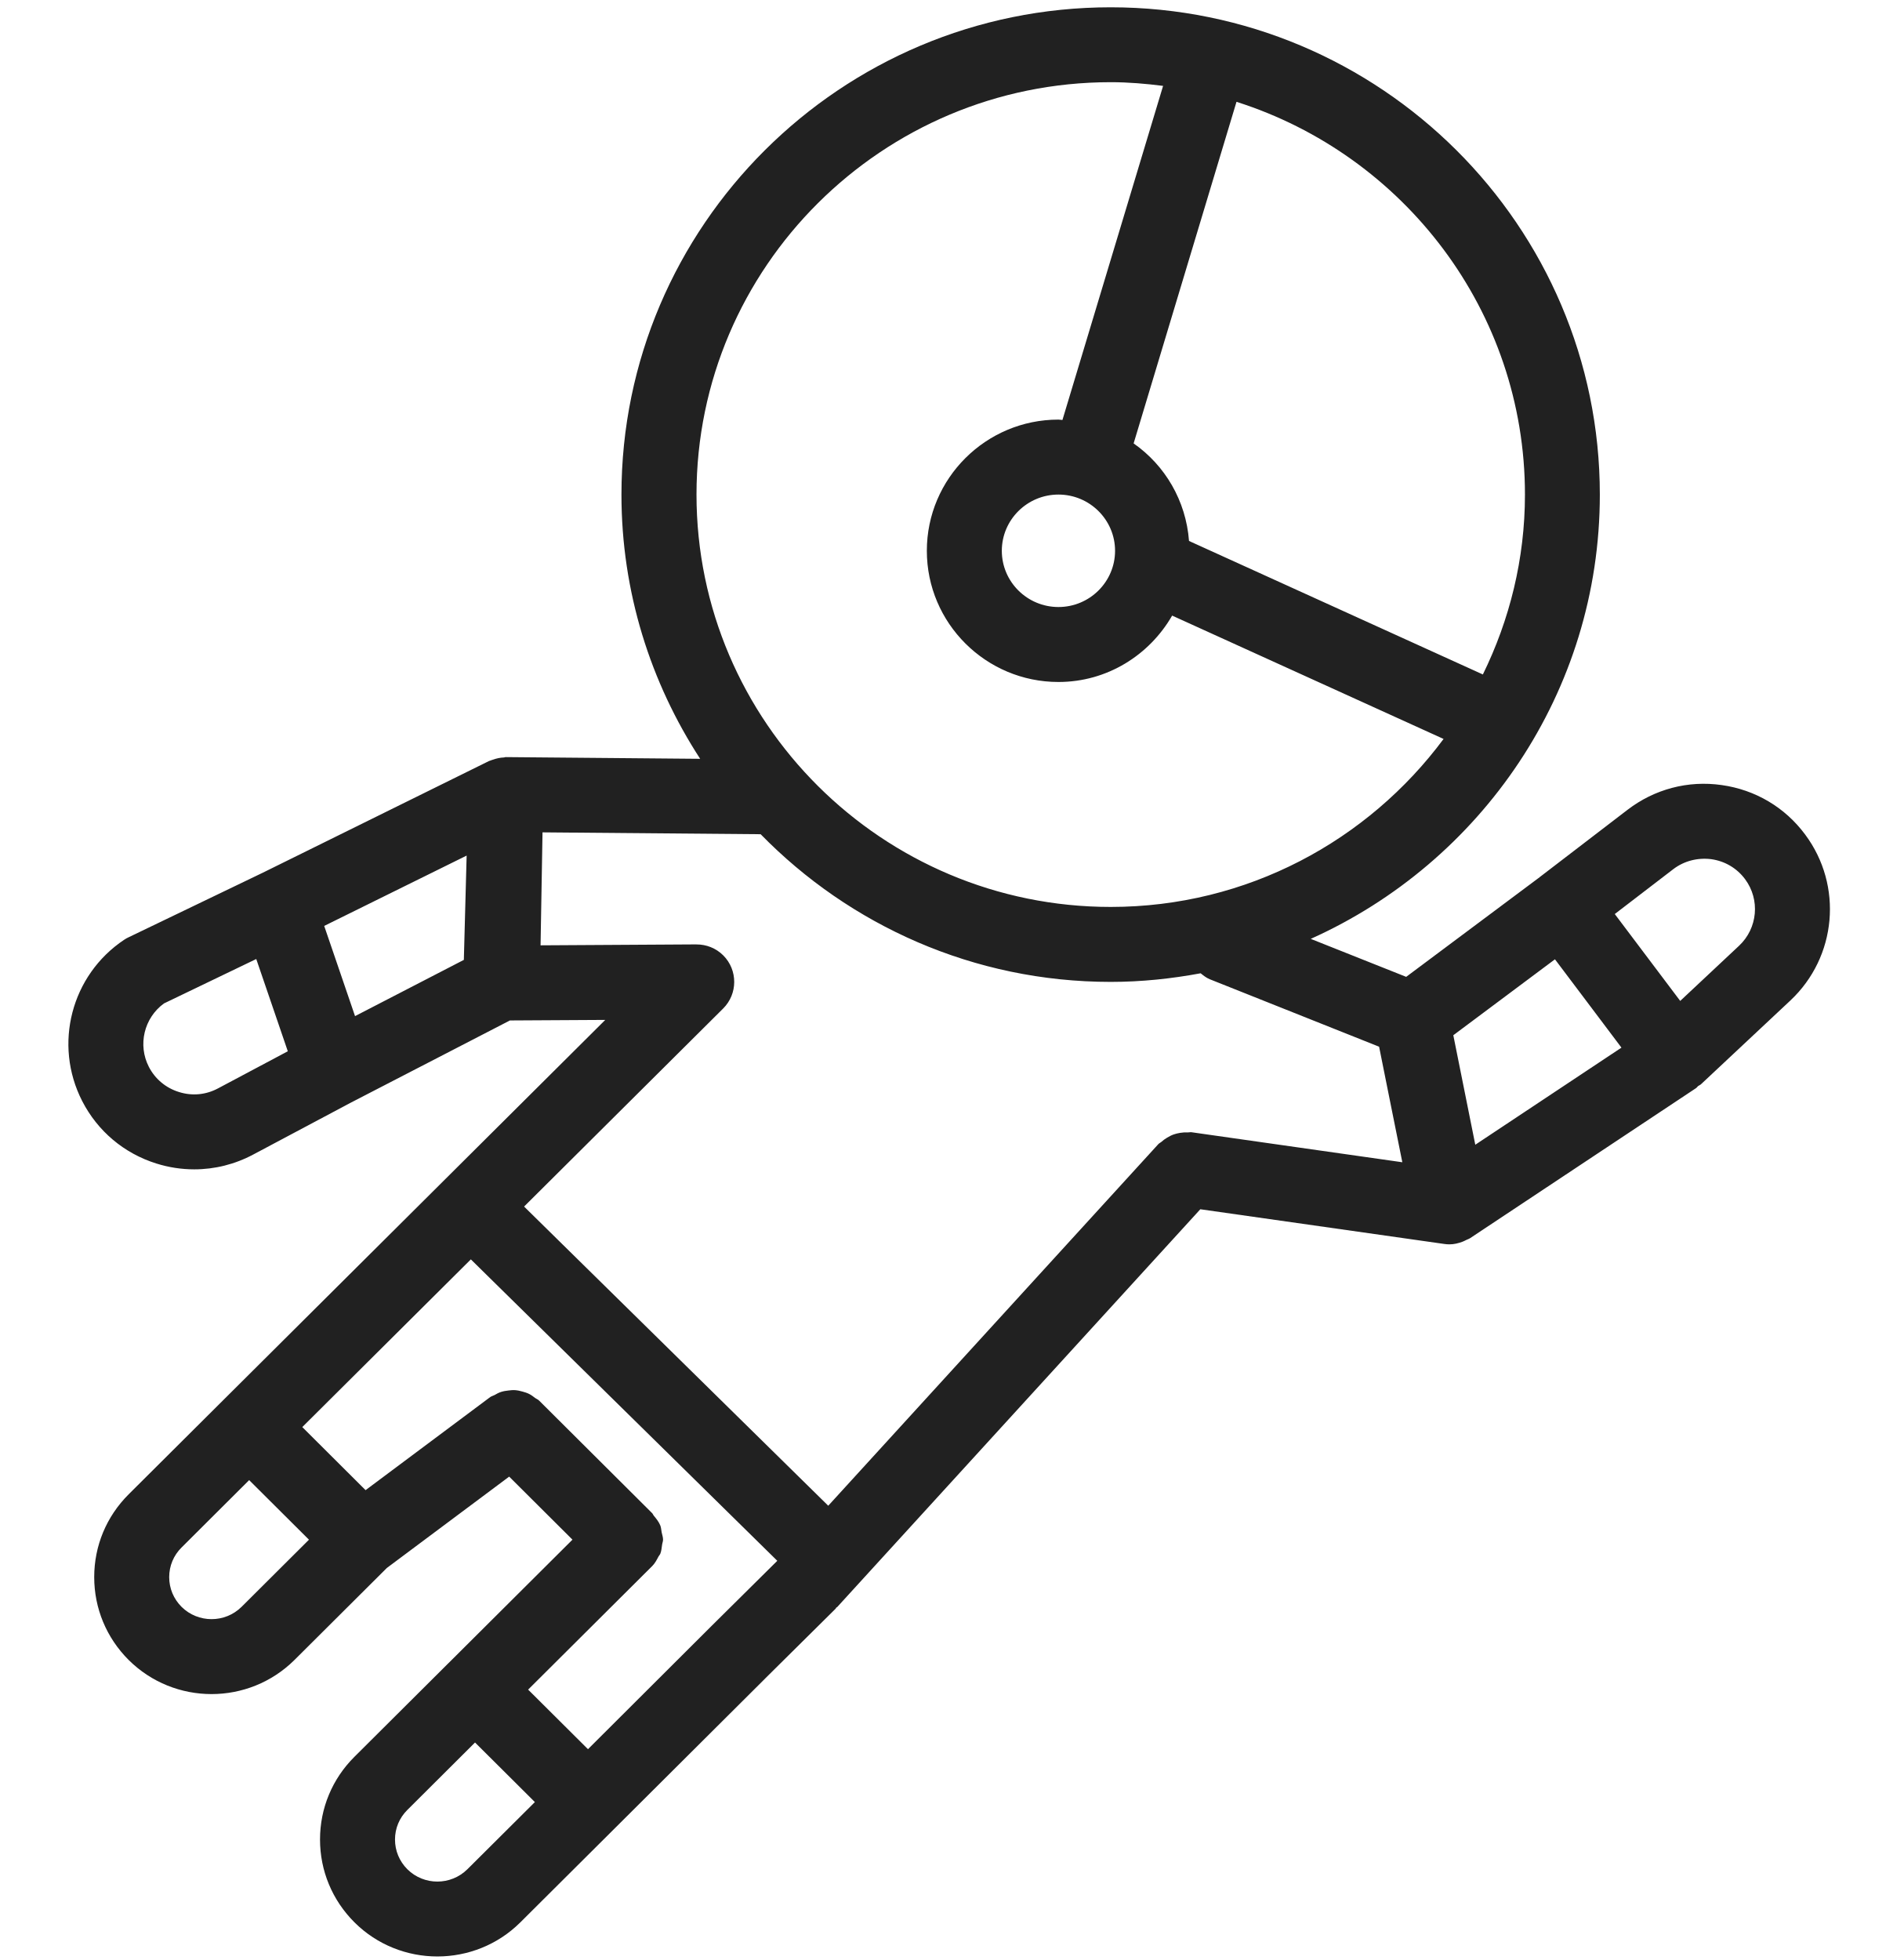
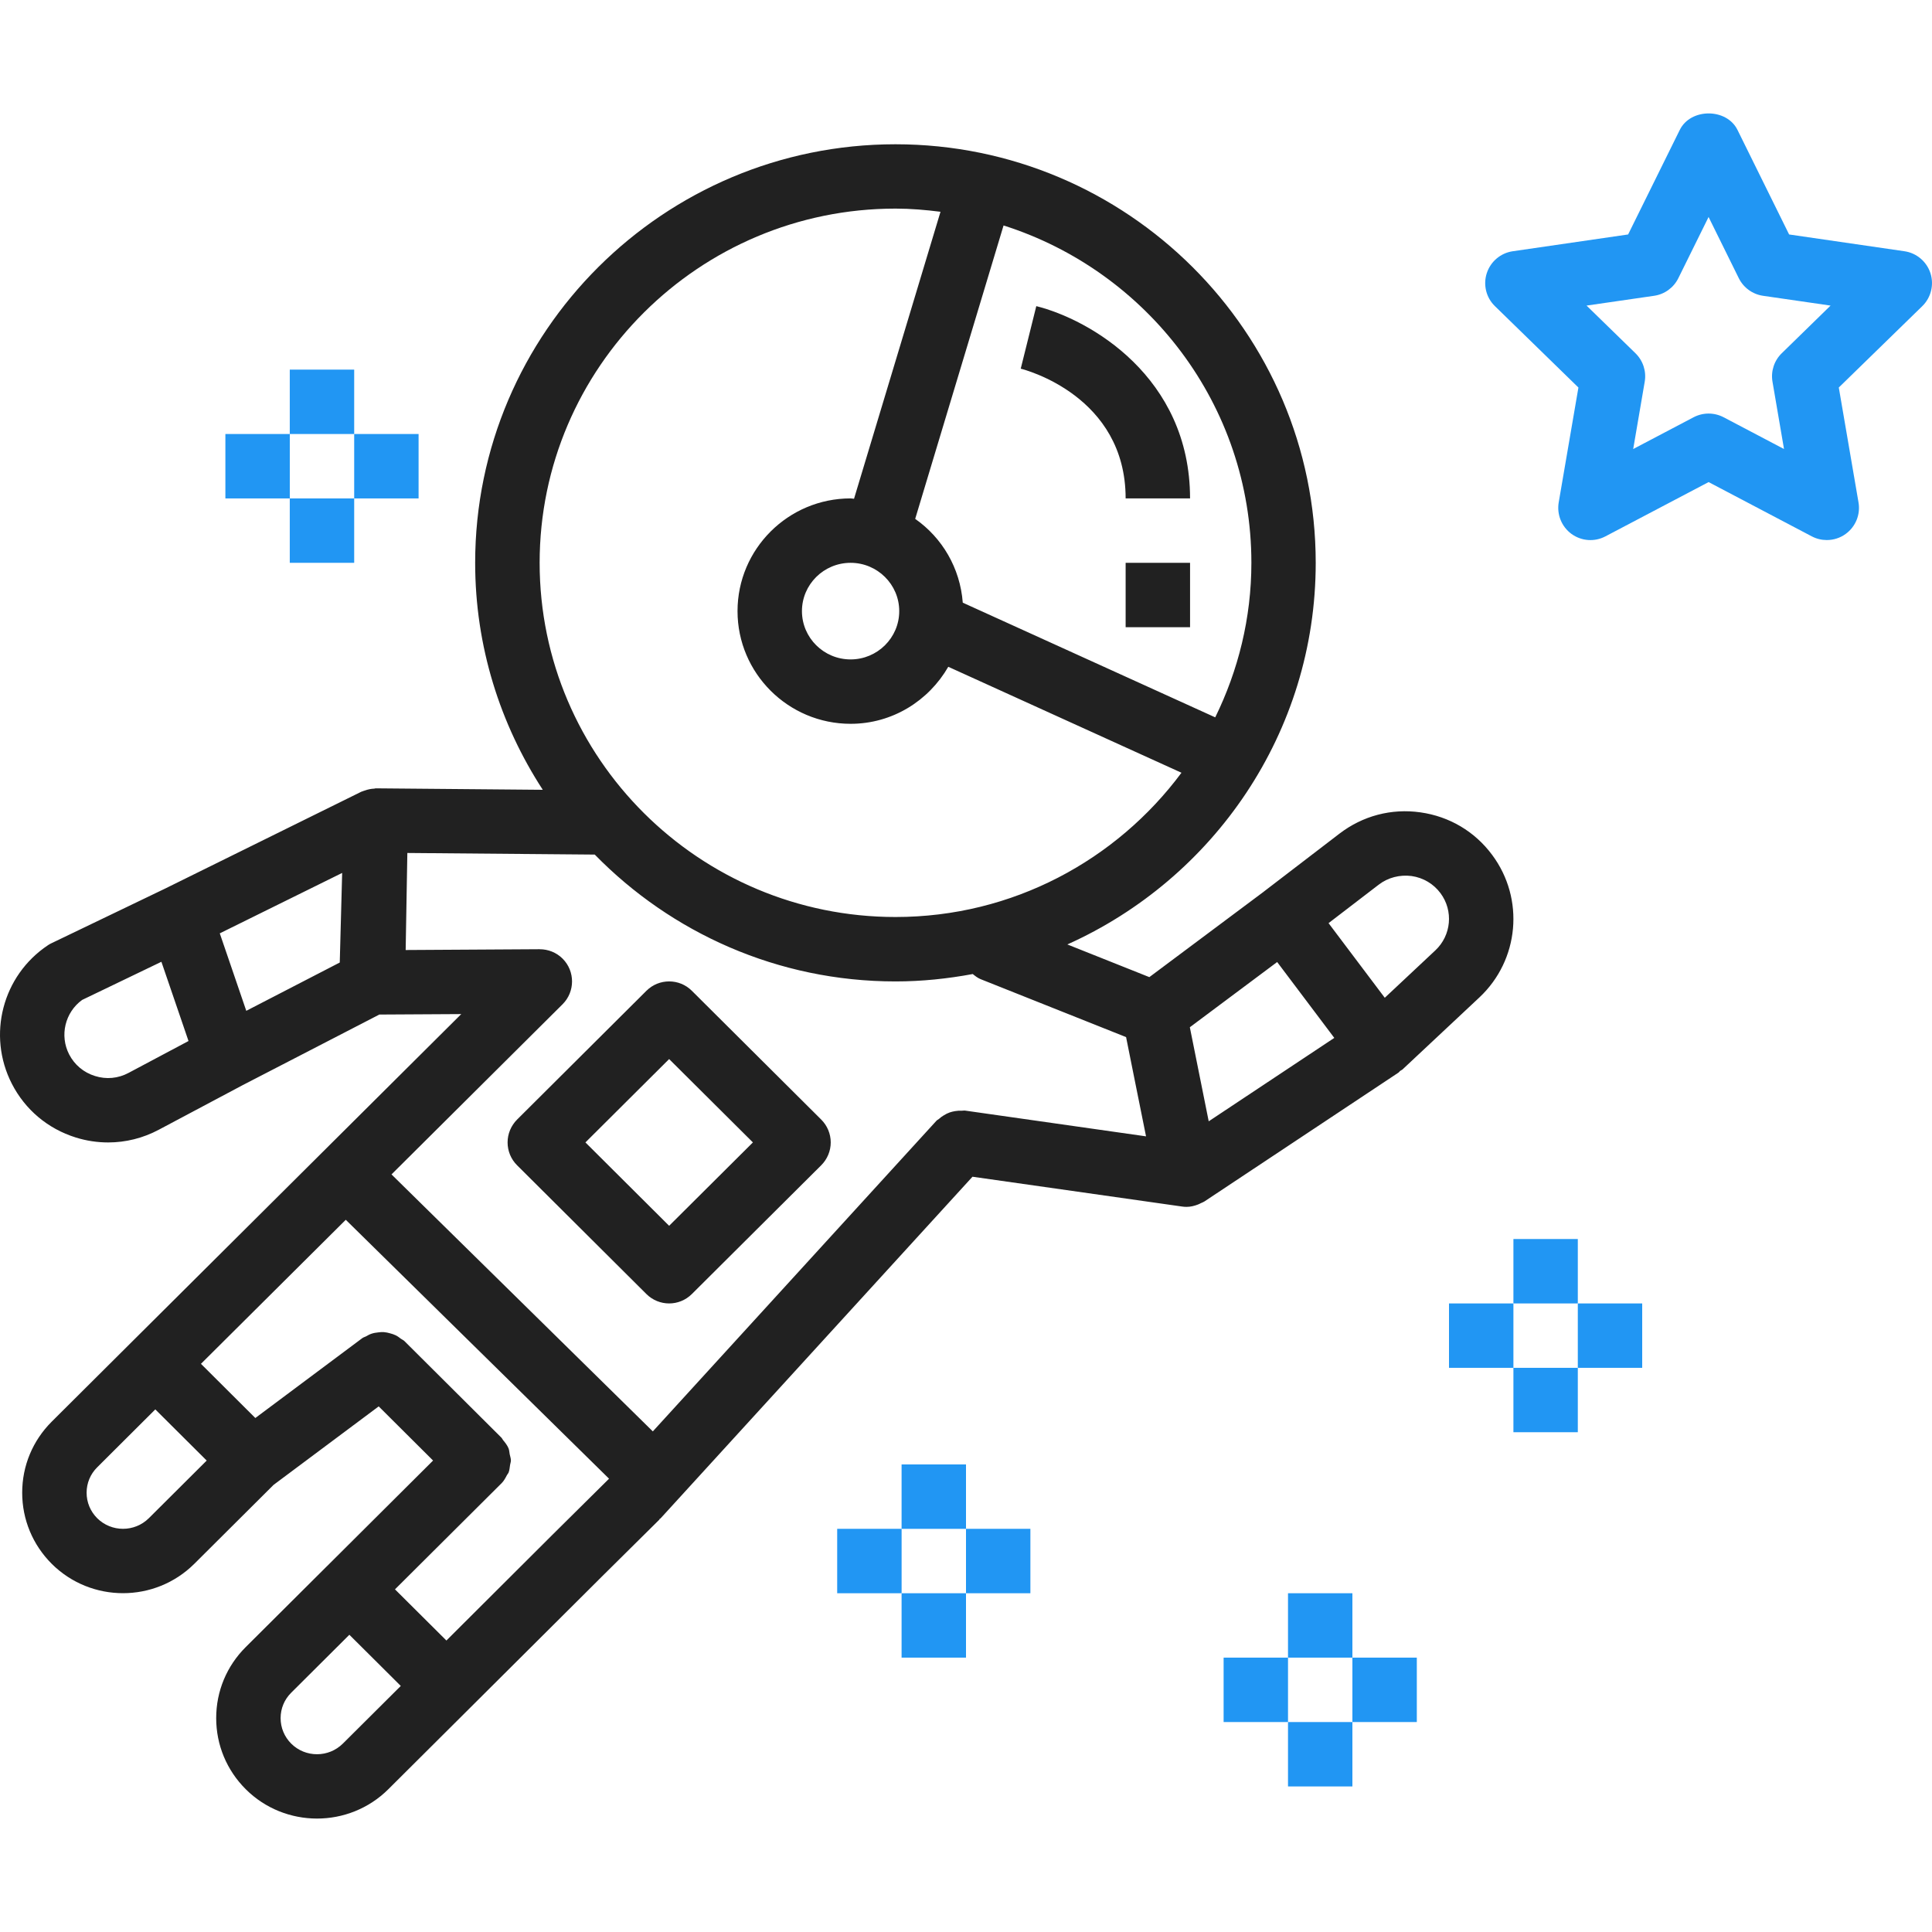
- <svg xmlns="http://www.w3.org/2000/svg" width="68" height="70" viewBox="0 0 55 61" fill="none">
-   <path d="M54.063 25.974C53.435 25.126 52.512 24.58 51.464 24.433C50.412 24.283 49.373 24.56 48.533 25.203L45.795 27.301L45.794 27.303L41.643 30.402L38.672 29.22C43.969 26.843 47.671 21.545 47.671 15.394C47.671 7.031 40.84 0.227 32.444 0.227C24.047 0.227 17.216 7.031 17.216 15.394C17.216 18.425 18.123 21.244 19.666 23.616L13.62 23.563C13.617 23.563 13.613 23.563 13.61 23.563C13.591 23.563 13.576 23.573 13.559 23.574C13.443 23.578 13.33 23.602 13.219 23.642C13.191 23.652 13.162 23.658 13.135 23.671C13.121 23.677 13.107 23.678 13.093 23.685L6.021 27.176C6.02 27.176 6.018 27.176 6.018 27.177L1.877 29.169C1.831 29.189 1.784 29.216 1.739 29.246C0.088 30.345 -0.474 32.504 0.43 34.268C0.912 35.206 1.732 35.896 2.74 36.212C3.129 36.334 3.525 36.393 3.919 36.393C4.553 36.393 5.181 36.238 5.756 35.931L8.792 34.317L13.744 31.759L16.712 31.742L4.808 43.588C4.807 43.59 4.806 43.59 4.805 43.591L1.876 46.507C1.185 47.196 0.804 48.109 0.804 49.084C0.804 50.056 1.185 50.972 1.876 51.662C2.587 52.369 3.521 52.724 4.456 52.724C5.392 52.724 6.325 52.369 7.038 51.662L9.913 48.799L13.721 45.956L15.691 47.918L11.838 51.755C11.836 51.756 11.835 51.756 11.834 51.758L8.906 54.674C8.214 55.362 7.833 56.276 7.833 57.25C7.833 58.223 8.214 59.139 8.906 59.829C9.616 60.536 10.552 60.89 11.486 60.89C12.421 60.89 13.357 60.536 14.068 59.829L16.998 56.912L21.684 52.245C21.685 52.244 21.685 52.243 21.686 52.242L23.895 50.054L23.887 50.046C23.901 50.032 23.921 50.027 23.935 50.012L35.235 37.635L42.828 38.715C42.883 38.724 42.938 38.727 42.992 38.727C43.134 38.727 43.27 38.693 43.402 38.643C43.441 38.629 43.474 38.61 43.511 38.592C43.553 38.571 43.597 38.559 43.637 38.532L50.666 33.865C50.692 33.848 50.706 33.82 50.73 33.801C50.758 33.779 50.793 33.77 50.819 33.745L53.6 31.14C55.047 29.784 55.247 27.563 54.063 25.974ZM4.66 33.872C4.281 34.075 3.851 34.116 3.439 33.985C3.03 33.858 2.699 33.579 2.505 33.203C2.153 32.517 2.357 31.681 2.974 31.23L5.848 29.847L6.54 31.869L6.83 32.718L4.66 33.872ZM12.31 29.874L8.923 31.624L8.365 29.991L7.963 28.817L12.397 26.628L12.31 29.874ZM45.34 15.392C45.34 17.401 44.861 19.296 44.03 20.991L34.883 16.836C34.788 15.582 34.137 14.484 33.159 13.8L36.361 3.169C41.563 4.823 45.34 9.675 45.34 15.392ZM19.552 15.392C19.552 8.316 25.336 2.558 32.446 2.558C32.999 2.558 33.54 2.605 34.076 2.673L30.943 13.071C30.901 13.07 30.862 13.059 30.819 13.059C28.56 13.059 26.722 14.89 26.722 17.142C26.722 19.394 28.56 21.225 30.819 21.225C32.337 21.225 33.65 20.387 34.358 19.159L42.807 22.998C40.456 26.162 36.694 28.226 32.446 28.226C25.336 28.226 19.552 22.468 19.552 15.392ZM32.581 17.142C32.581 18.107 31.79 18.892 30.819 18.892C29.847 18.892 29.056 18.107 29.056 17.142C29.056 16.177 29.847 15.392 30.819 15.392C31.79 15.392 32.581 16.177 32.581 17.142ZM5.392 50.008C4.875 50.52 4.038 50.519 3.523 50.009C3.274 49.76 3.138 49.432 3.138 49.084C3.138 48.736 3.274 48.408 3.523 48.162L5.627 46.065L7.489 47.919L5.392 50.008ZM12.422 58.174C11.905 58.687 11.068 58.688 10.552 58.176C10.303 57.927 10.167 57.599 10.167 57.25C10.167 56.903 10.303 56.575 10.552 56.329L12.658 54.231L13.539 55.107L14.521 56.085L12.422 58.174ZM20.038 50.586C20.037 50.587 20.036 50.587 20.035 50.589L16.174 54.439L15.293 53.562L14.311 52.585L18.168 48.745C18.168 48.745 18.168 48.745 18.168 48.744C18.169 48.743 18.17 48.743 18.172 48.742C18.259 48.654 18.314 48.549 18.368 48.445C18.383 48.415 18.412 48.389 18.425 48.358C18.461 48.268 18.467 48.171 18.481 48.077C18.488 48.023 18.511 47.973 18.511 47.918C18.511 47.84 18.483 47.764 18.467 47.687C18.453 47.617 18.453 47.546 18.426 47.478C18.382 47.368 18.306 47.272 18.227 47.177C18.204 47.151 18.196 47.119 18.172 47.094C18.172 47.094 18.172 47.094 18.171 47.094C18.169 47.093 18.169 47.091 18.168 47.09L14.653 43.59C14.616 43.552 14.568 43.537 14.526 43.506C14.464 43.458 14.405 43.413 14.336 43.38C14.269 43.347 14.201 43.327 14.131 43.308C14.057 43.287 13.985 43.271 13.906 43.265C13.835 43.26 13.769 43.267 13.697 43.276C13.619 43.285 13.546 43.295 13.47 43.32C13.396 43.343 13.331 43.379 13.264 43.418C13.22 43.442 13.171 43.451 13.13 43.481L9.251 46.377L7.281 44.414L12.528 39.195L22.067 48.576L20.038 50.586ZM34.954 35.237C34.921 35.233 34.889 35.245 34.855 35.243C34.77 35.239 34.688 35.244 34.603 35.258C34.537 35.27 34.474 35.283 34.411 35.305C34.336 35.331 34.269 35.366 34.2 35.408C34.134 35.447 34.075 35.489 34.018 35.542C33.99 35.566 33.956 35.578 33.93 35.606L23.653 46.862L14.185 37.551L20.383 31.386C20.839 30.931 20.841 30.192 20.386 29.735C20.156 29.505 19.854 29.392 19.552 29.393V29.392L14.698 29.421L14.759 25.905L21.549 25.963C24.317 28.794 28.176 30.559 32.446 30.559C33.403 30.559 34.336 30.46 35.245 30.291C35.332 30.36 35.419 30.432 35.528 30.476L40.8 32.576L41.133 34.235L41.523 36.172L34.954 35.237ZM43.794 35.627L43.11 32.219L46.274 29.856L47.102 30.955L48.344 32.605L43.794 35.627ZM52.005 29.434L50.173 31.151L48.136 28.447L49.954 27.053C50.294 26.792 50.722 26.686 51.142 26.74C51.564 26.8 51.938 27.02 52.192 27.362C52.666 28 52.585 28.89 52.005 29.434Z" fill="#212121" />
+ <svg xmlns="http://www.w3.org/2000/svg" width="70" height="70" viewBox="0 0 70 70" fill="none">
+   <path d="M69.943 9.896C69.805 9.475 69.442 9.167 69.002 9.103L64.823 8.495L62.953 4.708C62.561 3.91 61.253 3.91 60.861 4.708L58.99 8.495L54.811 9.103C54.371 9.167 54.008 9.474 53.869 9.897C53.732 10.319 53.845 10.783 54.164 11.092L57.189 14.041L56.475 18.203C56.401 18.641 56.58 19.083 56.938 19.345C57.301 19.608 57.775 19.641 58.168 19.433L61.906 17.467L65.644 19.433C65.814 19.523 66.002 19.567 66.188 19.567C66.429 19.567 66.671 19.493 66.874 19.344C67.233 19.083 67.413 18.641 67.337 18.203L66.623 14.04L69.648 11.092C69.965 10.782 70.08 10.319 69.943 9.896ZM64.556 12.799C64.281 13.066 64.155 13.454 64.221 13.832L64.638 16.269L62.45 15.118C62.279 15.029 62.093 14.984 61.906 14.984C61.719 14.984 61.534 15.029 61.362 15.118L59.174 16.269L59.591 13.832C59.657 13.454 59.531 13.068 59.256 12.799L57.484 11.072L59.932 10.717C60.312 10.662 60.64 10.423 60.81 10.078L61.905 7.862L62.999 10.078C63.169 10.422 63.497 10.662 63.878 10.717L66.325 11.072L64.556 12.799Z" fill="#2196F3" />
+   <path d="M57.167 44.892H54.834V47.226H57.167V44.892Z" fill="#2196F3" />
+   <path d="M57.167 49.559H54.834V51.892H57.167V49.559Z" fill="#2196F3" />
+   <path d="M59.5 47.226H57.167V49.559H59.5V47.226Z" fill="#2196F3" />
+   <path d="M54.834 47.226H52.5V49.559H54.834V47.226Z" fill="#2196F3" />
+   <path d="M49 57.726H46.667V60.059H49V57.726Z" fill="#2196F3" />
+   <path d="M49 62.393H46.667V64.726H49V62.393Z" fill="#2196F3" />
+   <path d="M51.334 60.059H49V62.393H51.334V60.059Z" fill="#2196F3" />
+   <path d="M46.667 60.059H44.334V62.393H46.667V60.059Z" fill="#2196F3" />
+   <path d="M35 53.059H32.666V55.393H35V53.059Z" fill="#2196F3" />
+   <path d="M35 57.726H32.666V60.059H35V57.726Z" fill="#2196F3" />
+   <path d="M37.333 55.392H35V57.726H37.333V55.392Z" fill="#2196F3" />
+   <path d="M32.667 55.392H30.333V57.726H32.667V55.392Z" fill="#2196F3" />
+   <path d="M12.833 13.392H10.499V15.725H12.833V13.392Z" fill="#2196F3" />
+   <path d="M12.833 18.059H10.499V20.392H12.833V18.059Z" fill="#2196F3" />
+   <path d="M15.166 15.725H12.833V18.059H15.166V15.725Z" fill="#2196F3" />
+   <path d="M10.5 15.725H8.166V18.059H10.5V15.725Z" fill="#2196F3" />
+   <path d="M54.063 30.974C53.435 30.126 52.512 29.58 51.464 29.433C50.412 29.283 49.373 29.56 48.533 30.203L45.795 32.301L45.794 32.303L41.643 35.403L38.672 34.219C43.969 31.843 47.671 26.545 47.671 20.394C47.671 12.031 40.84 5.227 32.444 5.227C24.047 5.227 17.216 12.031 17.216 20.394C17.216 23.425 18.123 26.244 19.666 28.616L13.62 28.563C13.617 28.563 13.613 28.563 13.61 28.563C13.591 28.563 13.576 28.573 13.559 28.574C13.443 28.578 13.33 28.602 13.219 28.642C13.191 28.652 13.162 28.658 13.135 28.671C13.121 28.677 13.107 28.678 13.093 28.685L6.021 32.176C6.02 32.176 6.018 32.176 6.018 32.178L1.877 34.169C1.831 34.189 1.784 34.216 1.739 34.246C0.088 35.345 -0.474 37.504 0.43 39.268C0.912 40.206 1.732 40.896 2.74 41.212C3.129 41.334 3.525 41.393 3.919 41.393C4.553 41.393 5.181 41.238 5.756 40.931L8.792 39.317L13.744 36.759L16.712 36.742L4.808 48.588C4.807 48.59 4.806 48.59 4.805 48.591L1.876 51.507C1.185 52.196 0.804 53.109 0.804 54.084C0.804 55.056 1.185 55.972 1.876 56.662C2.587 57.369 3.521 57.724 4.456 57.724C5.392 57.724 6.325 57.369 7.038 56.662L9.913 53.799L13.721 50.956L15.691 52.918L11.838 56.755C11.836 56.756 11.835 56.756 11.834 56.758L8.906 59.674C8.214 60.362 7.833 61.276 7.833 62.25C7.833 63.223 8.214 64.139 8.906 64.829C9.616 65.536 10.552 65.89 11.486 65.89C12.421 65.89 13.357 65.536 14.068 64.829L16.998 61.912L21.684 57.245C21.685 57.244 21.685 57.243 21.686 57.242L23.895 55.054L23.887 55.046C23.901 55.032 23.921 55.027 23.935 55.012L35.235 42.635L42.828 43.715C42.883 43.724 42.938 43.727 42.992 43.727C43.134 43.727 43.27 43.693 43.402 43.643C43.441 43.629 43.474 43.61 43.511 43.592C43.553 43.571 43.597 43.559 43.637 43.532L50.666 38.865C50.692 38.848 50.706 38.82 50.73 38.801C50.758 38.779 50.793 38.77 50.819 38.745L53.6 36.14C55.047 34.784 55.247 32.563 54.063 30.974ZM4.66 38.872C4.281 39.075 3.851 39.116 3.439 38.985C3.03 38.858 2.699 38.579 2.505 38.203C2.153 37.517 2.357 36.681 2.974 36.23L5.848 34.847L6.54 36.869L6.83 37.718L4.66 38.872ZM12.31 34.874L8.923 36.624L8.365 34.991L7.963 33.817L12.397 31.628L12.31 34.874ZM45.34 20.392C45.34 22.401 44.861 24.296 44.03 25.991L34.883 21.836C34.788 20.582 34.137 19.484 33.159 18.8L36.361 8.169C41.563 9.823 45.34 14.675 45.34 20.392ZM19.552 20.392C19.552 13.316 25.336 7.558 32.446 7.558C32.999 7.558 33.54 7.605 34.076 7.673L30.943 18.071C30.901 18.07 30.862 18.058 30.819 18.058C28.56 18.058 26.722 19.89 26.722 22.142C26.722 24.394 28.56 26.225 30.819 26.225C32.337 26.225 33.65 25.387 34.358 24.159L42.807 27.998C40.456 31.162 36.694 33.225 32.446 33.225C25.336 33.225 19.552 27.468 19.552 20.392ZM32.581 22.142C32.581 23.107 31.79 23.892 30.819 23.892C29.847 23.892 29.056 23.107 29.056 22.142C29.056 21.177 29.847 20.392 30.819 20.392C31.79 20.392 32.581 21.177 32.581 22.142ZM5.392 55.008C4.875 55.52 4.038 55.519 3.523 55.009C3.274 54.76 3.138 54.432 3.138 54.084C3.138 53.736 3.274 53.408 3.523 53.162L5.627 51.065L7.489 52.919L5.392 55.008ZM12.422 63.174C11.905 63.687 11.068 63.688 10.552 63.176C10.303 62.927 10.167 62.599 10.167 62.25C10.167 61.903 10.303 61.575 10.552 61.329L12.658 59.231L13.539 60.107L14.521 61.085L12.422 63.174ZM20.038 55.586C20.037 55.587 20.036 55.587 20.035 55.589L16.174 59.439L15.293 58.562L14.311 57.585L18.168 53.745C18.168 53.745 18.168 53.745 18.168 53.744C18.169 53.743 18.17 53.743 18.172 53.742C18.259 53.654 18.314 53.549 18.368 53.445C18.383 53.415 18.412 53.389 18.425 53.358C18.461 53.268 18.467 53.171 18.481 53.077C18.488 53.023 18.511 52.973 18.511 52.918C18.511 52.84 18.483 52.764 18.467 52.687C18.453 52.617 18.453 52.546 18.426 52.478C18.382 52.368 18.306 52.272 18.227 52.177C18.204 52.151 18.196 52.119 18.172 52.094C18.172 52.094 18.172 52.094 18.171 52.094C18.169 52.093 18.169 52.091 18.168 52.09L14.653 48.59C14.616 48.552 14.568 48.537 14.526 48.506C14.464 48.458 14.405 48.413 14.336 48.38C14.269 48.347 14.201 48.327 14.131 48.308C14.057 48.287 13.985 48.271 13.906 48.265C13.835 48.26 13.769 48.267 13.697 48.276C13.619 48.285 13.546 48.295 13.47 48.32C13.396 48.343 13.331 48.379 13.264 48.418C13.22 48.442 13.171 48.451 13.13 48.481L9.251 51.377L7.281 49.414L12.528 44.195L22.067 53.576L20.038 55.586ZM34.954 40.237C34.921 40.233 34.889 40.245 34.855 40.243C34.77 40.239 34.688 40.244 34.603 40.258C34.537 40.27 34.474 40.283 34.411 40.305C34.336 40.331 34.269 40.366 34.2 40.408C34.134 40.447 34.075 40.489 34.018 40.542C33.99 40.566 33.956 40.578 33.93 40.606L23.653 51.862L14.185 42.551L20.383 36.386C20.839 35.931 20.841 35.192 20.386 34.735C20.156 34.505 19.854 34.392 19.552 34.393V34.392L14.698 34.421L14.759 30.905L21.549 30.963C24.317 33.794 28.176 35.559 32.446 35.559C33.403 35.559 34.336 35.46 35.245 35.291C35.332 35.361 35.419 35.432 35.528 35.476L40.8 37.576L41.133 39.235L41.523 41.172L34.954 40.237ZM43.794 40.627L43.11 37.219L46.274 34.856L47.102 35.955L48.344 37.605L43.794 40.627ZM52.005 34.434L50.173 36.151L48.136 33.447L49.954 32.053C50.294 31.792 50.722 31.686 51.142 31.74C51.564 31.8 51.938 32.02 52.192 32.362C52.666 33 52.585 33.891 52.005 34.434Z" fill="#212121" />
+   <path d="M29.755 40.565L25.067 35.898C24.613 35.445 23.876 35.445 23.421 35.898L18.734 40.565C18.515 40.786 18.391 41.082 18.391 41.392C18.391 41.703 18.514 42 18.734 42.219L23.421 46.886C23.648 47.112 23.947 47.226 24.244 47.226C24.542 47.226 24.84 47.112 25.067 46.886L29.755 42.219C29.974 42 30.099 41.703 30.099 41.392C30.099 41.082 29.975 40.784 29.755 40.565ZM24.244 44.413L21.211 41.392L24.244 38.372L27.279 41.392L24.244 44.413Z" fill="#212121" />
+   <path d="M37.547 11.092L36.983 13.358C37.138 13.397 40.784 14.346 40.784 18.059H43.118C43.117 13.646 39.474 11.572 37.547 11.092Z" fill="#212121" />
+   <path d="M43.118 20.392H40.784V22.725H43.118V20.392Z" fill="#212121" />
</svg>
